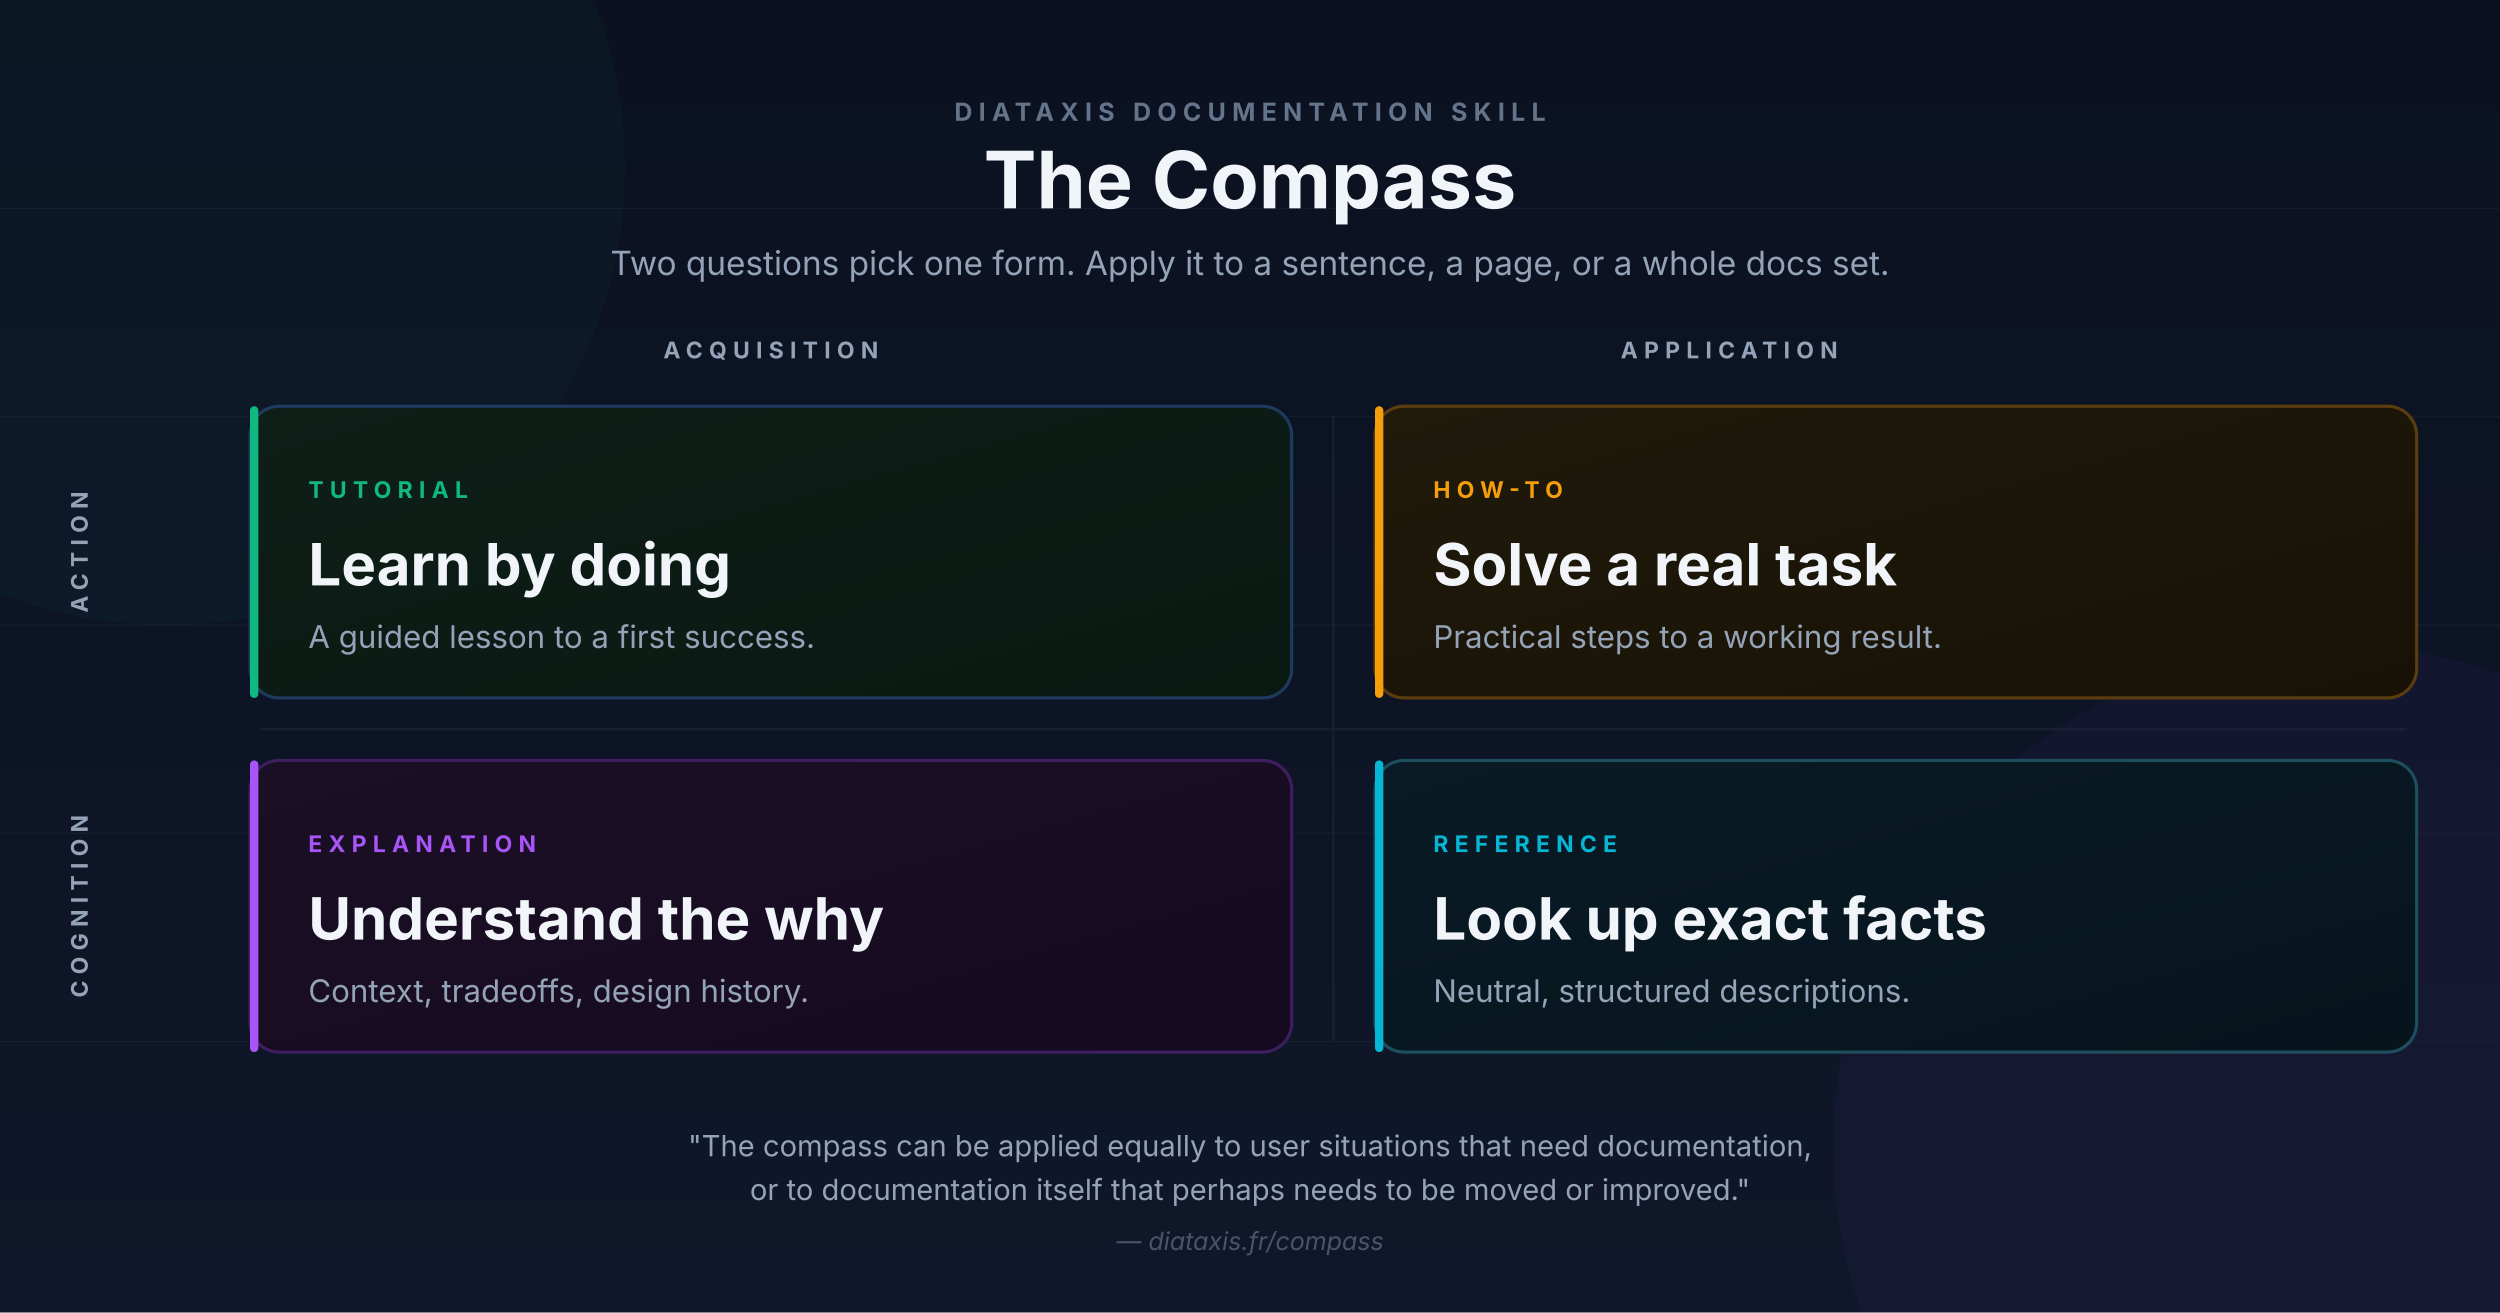
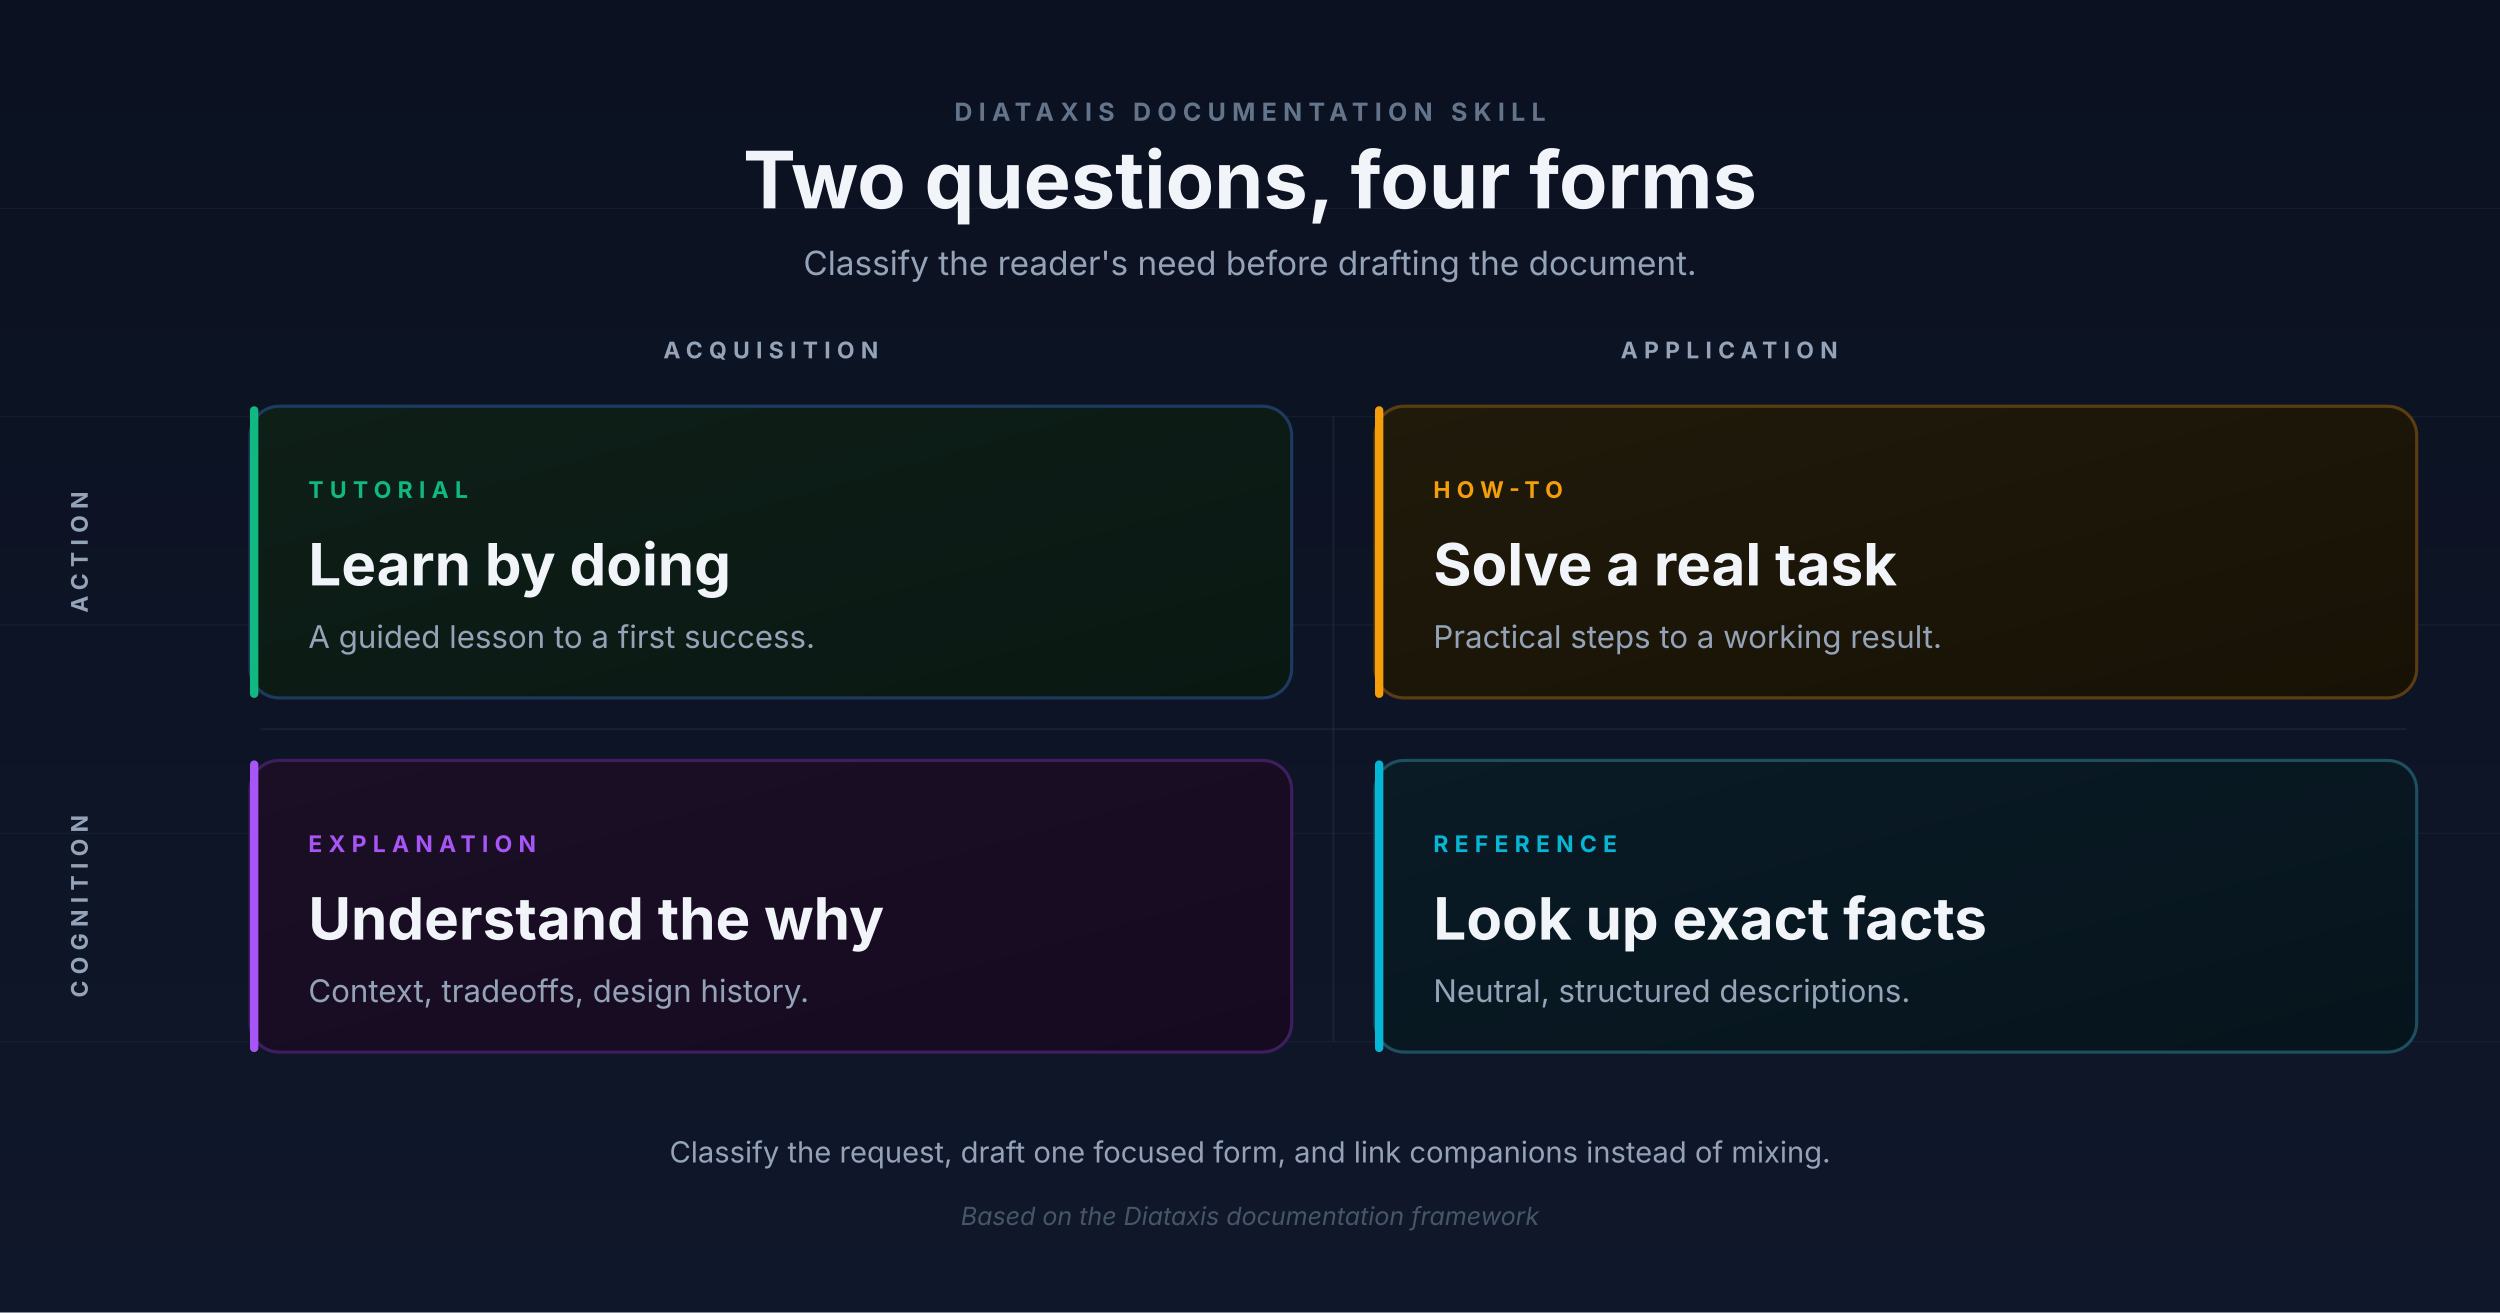
<svg xmlns="http://www.w3.org/2000/svg" width="1200" height="630" viewBox="0 0 1200 630" font-family="Inter, 'Segoe UI', system-ui, -apple-system, Arial, sans-serif">
  <defs>
    <linearGradient id="bg" x1="0" y1="0" x2="0" y2="1">
      <stop offset="0" stop-color="#0B1120" />
      <stop offset="1" stop-color="#0F172A" />
    </linearGradient>
    <linearGradient id="card-tutorial" x1="0" y1="0" x2="1" y2="1">
      <stop offset="0" stop-color="#0E1F18" />
      <stop offset="1" stop-color="#0A1812" />
    </linearGradient>
    <linearGradient id="card-howto" x1="0" y1="0" x2="1" y2="1">
      <stop offset="0" stop-color="#1F1A0A" />
      <stop offset="1" stop-color="#181206" />
    </linearGradient>
    <linearGradient id="card-explanation" x1="0" y1="0" x2="1" y2="1">
      <stop offset="0" stop-color="#1B0F26" />
      <stop offset="1" stop-color="#150A1F" />
    </linearGradient>
    <linearGradient id="card-reference" x1="0" y1="0" x2="1" y2="1">
      <stop offset="0" stop-color="#0A1B26" />
      <stop offset="1" stop-color="#06141C" />
    </linearGradient>
  </defs>
  <rect width="1200" height="630" fill="url(#bg)" />
-   <circle cx="80" cy="80" r="220" fill="#10B981" opacity="0.04" />
-   <circle cx="1120" cy="550" r="240" fill="#A855F7" opacity="0.04" />
  <g stroke="#1E293B" stroke-width="0.5" opacity="0.5">
    <line x1="0" y1="100" x2="1200" y2="100" />
    <line x1="0" y1="200" x2="1200" y2="200" />
    <line x1="0" y1="300" x2="1200" y2="300" />
    <line x1="0" y1="400" x2="1200" y2="400" />
    <line x1="0" y1="500" x2="1200" y2="500" />
  </g>
  <text x="600" y="58" text-anchor="middle" fill="#64748B" font-size="12" font-weight="700" letter-spacing="3">DIATAXIS DOCUMENTATION SKILL</text>
-   <text x="600" y="100" text-anchor="middle" fill="#F1F5F9" font-size="38" font-weight="700">The Compass</text>
-   <text x="600" y="132" text-anchor="middle" fill="#94A3B8" font-size="16">Two questions pick one form. Apply it to a sentence, a page, or a whole docs set.</text>
+   <text x="600" y="100" text-anchor="middle" fill="#F1F5F9" font-size="38" font-weight="700">Two questions, four forms</text>
+   <text x="600" y="132" text-anchor="middle" fill="#94A3B8" font-size="16">Classify the reader's need before drafting the document.</text>
  <text x="370" y="172" text-anchor="middle" fill="#94A3B8" font-size="11" font-weight="700" letter-spacing="3">ACQUISITION</text>
  <text x="830" y="172" text-anchor="middle" fill="#94A3B8" font-size="11" font-weight="700" letter-spacing="3">APPLICATION</text>
  <text transform="rotate(-90 38 265)" x="38" y="265" text-anchor="middle" dominant-baseline="middle" fill="#94A3B8" font-size="11" font-weight="700" letter-spacing="3">ACTION</text>
  <text transform="rotate(-90 38 435)" x="38" y="435" text-anchor="middle" dominant-baseline="middle" fill="#94A3B8" font-size="11" font-weight="700" letter-spacing="3">COGNITION</text>
  <g transform="translate(120 195)">
    <rect width="500" height="140" rx="14" fill="url(#card-tutorial)" stroke="#1E3A5F" stroke-width="1.5" />
    <rect x="0" y="0" width="4" height="140" rx="2" fill="#10B981" />
    <text x="28" y="44" fill="#10B981" font-size="11" font-weight="700" letter-spacing="3">TUTORIAL</text>
    <text x="28" y="86" fill="#F1F5F9" font-size="28" font-weight="700">Learn by doing</text>
    <text x="28" y="116" fill="#94A3B8" font-size="15">A guided lesson to a first success.</text>
  </g>
  <g transform="translate(660 195)">
    <rect width="500" height="140" rx="14" fill="url(#card-howto)" stroke="#5C3D0F" stroke-width="1.5" />
    <rect x="0" y="0" width="4" height="140" rx="2" fill="#F59E0B" />
    <text x="28" y="44" fill="#F59E0B" font-size="11" font-weight="700" letter-spacing="3">HOW-TO</text>
    <text x="28" y="86" fill="#F1F5F9" font-size="28" font-weight="700">Solve a real task</text>
    <text x="28" y="116" fill="#94A3B8" font-size="15">Practical steps to a working result.</text>
  </g>
  <g transform="translate(120 365)">
    <rect width="500" height="140" rx="14" fill="url(#card-explanation)" stroke="#3F1E5F" stroke-width="1.5" />
    <rect x="0" y="0" width="4" height="140" rx="2" fill="#A855F7" />
    <text x="28" y="44" fill="#A855F7" font-size="11" font-weight="700" letter-spacing="3">EXPLANATION</text>
    <text x="28" y="86" fill="#F1F5F9" font-size="28" font-weight="700">Understand the why</text>
    <text x="28" y="116" fill="#94A3B8" font-size="15">Context, tradeoffs, design history.</text>
  </g>
  <g transform="translate(660 365)">
    <rect width="500" height="140" rx="14" fill="url(#card-reference)" stroke="#1E4F5F" stroke-width="1.5" />
    <rect x="0" y="0" width="4" height="140" rx="2" fill="#06B6D4" />
    <text x="28" y="44" fill="#06B6D4" font-size="11" font-weight="700" letter-spacing="3">REFERENCE</text>
    <text x="28" y="86" fill="#F1F5F9" font-size="28" font-weight="700">Look up exact facts</text>
    <text x="28" y="116" fill="#94A3B8" font-size="15">Neutral, structured descriptions.</text>
  </g>
  <line x1="640" y1="200" x2="640" y2="500" stroke="#1E293B" stroke-width="1" opacity="0.6" />
  <line x1="125" y1="350" x2="1155" y2="350" stroke="#1E293B" stroke-width="1" opacity="0.6" />
-   <text x="600" y="555" text-anchor="middle" fill="#94A3B8" font-size="14">"The compass can be applied equally to user situations that need documentation,</text>
-   <text x="600" y="576" text-anchor="middle" fill="#94A3B8" font-size="14">or to documentation itself that perhaps needs to be moved or improved."</text>
-   <text x="600" y="600" text-anchor="middle" fill="#475569" font-size="12" font-style="italic">— diataxis.fr/compass</text>
+   <text x="600" y="558" text-anchor="middle" fill="#94A3B8" font-size="14">Classify the request, draft one focused form, and link companions instead of mixing.</text>
+   <text x="600" y="588" text-anchor="middle" fill="#475569" font-size="12" font-style="italic">Based on the Diataxis documentation framework</text>
</svg>
